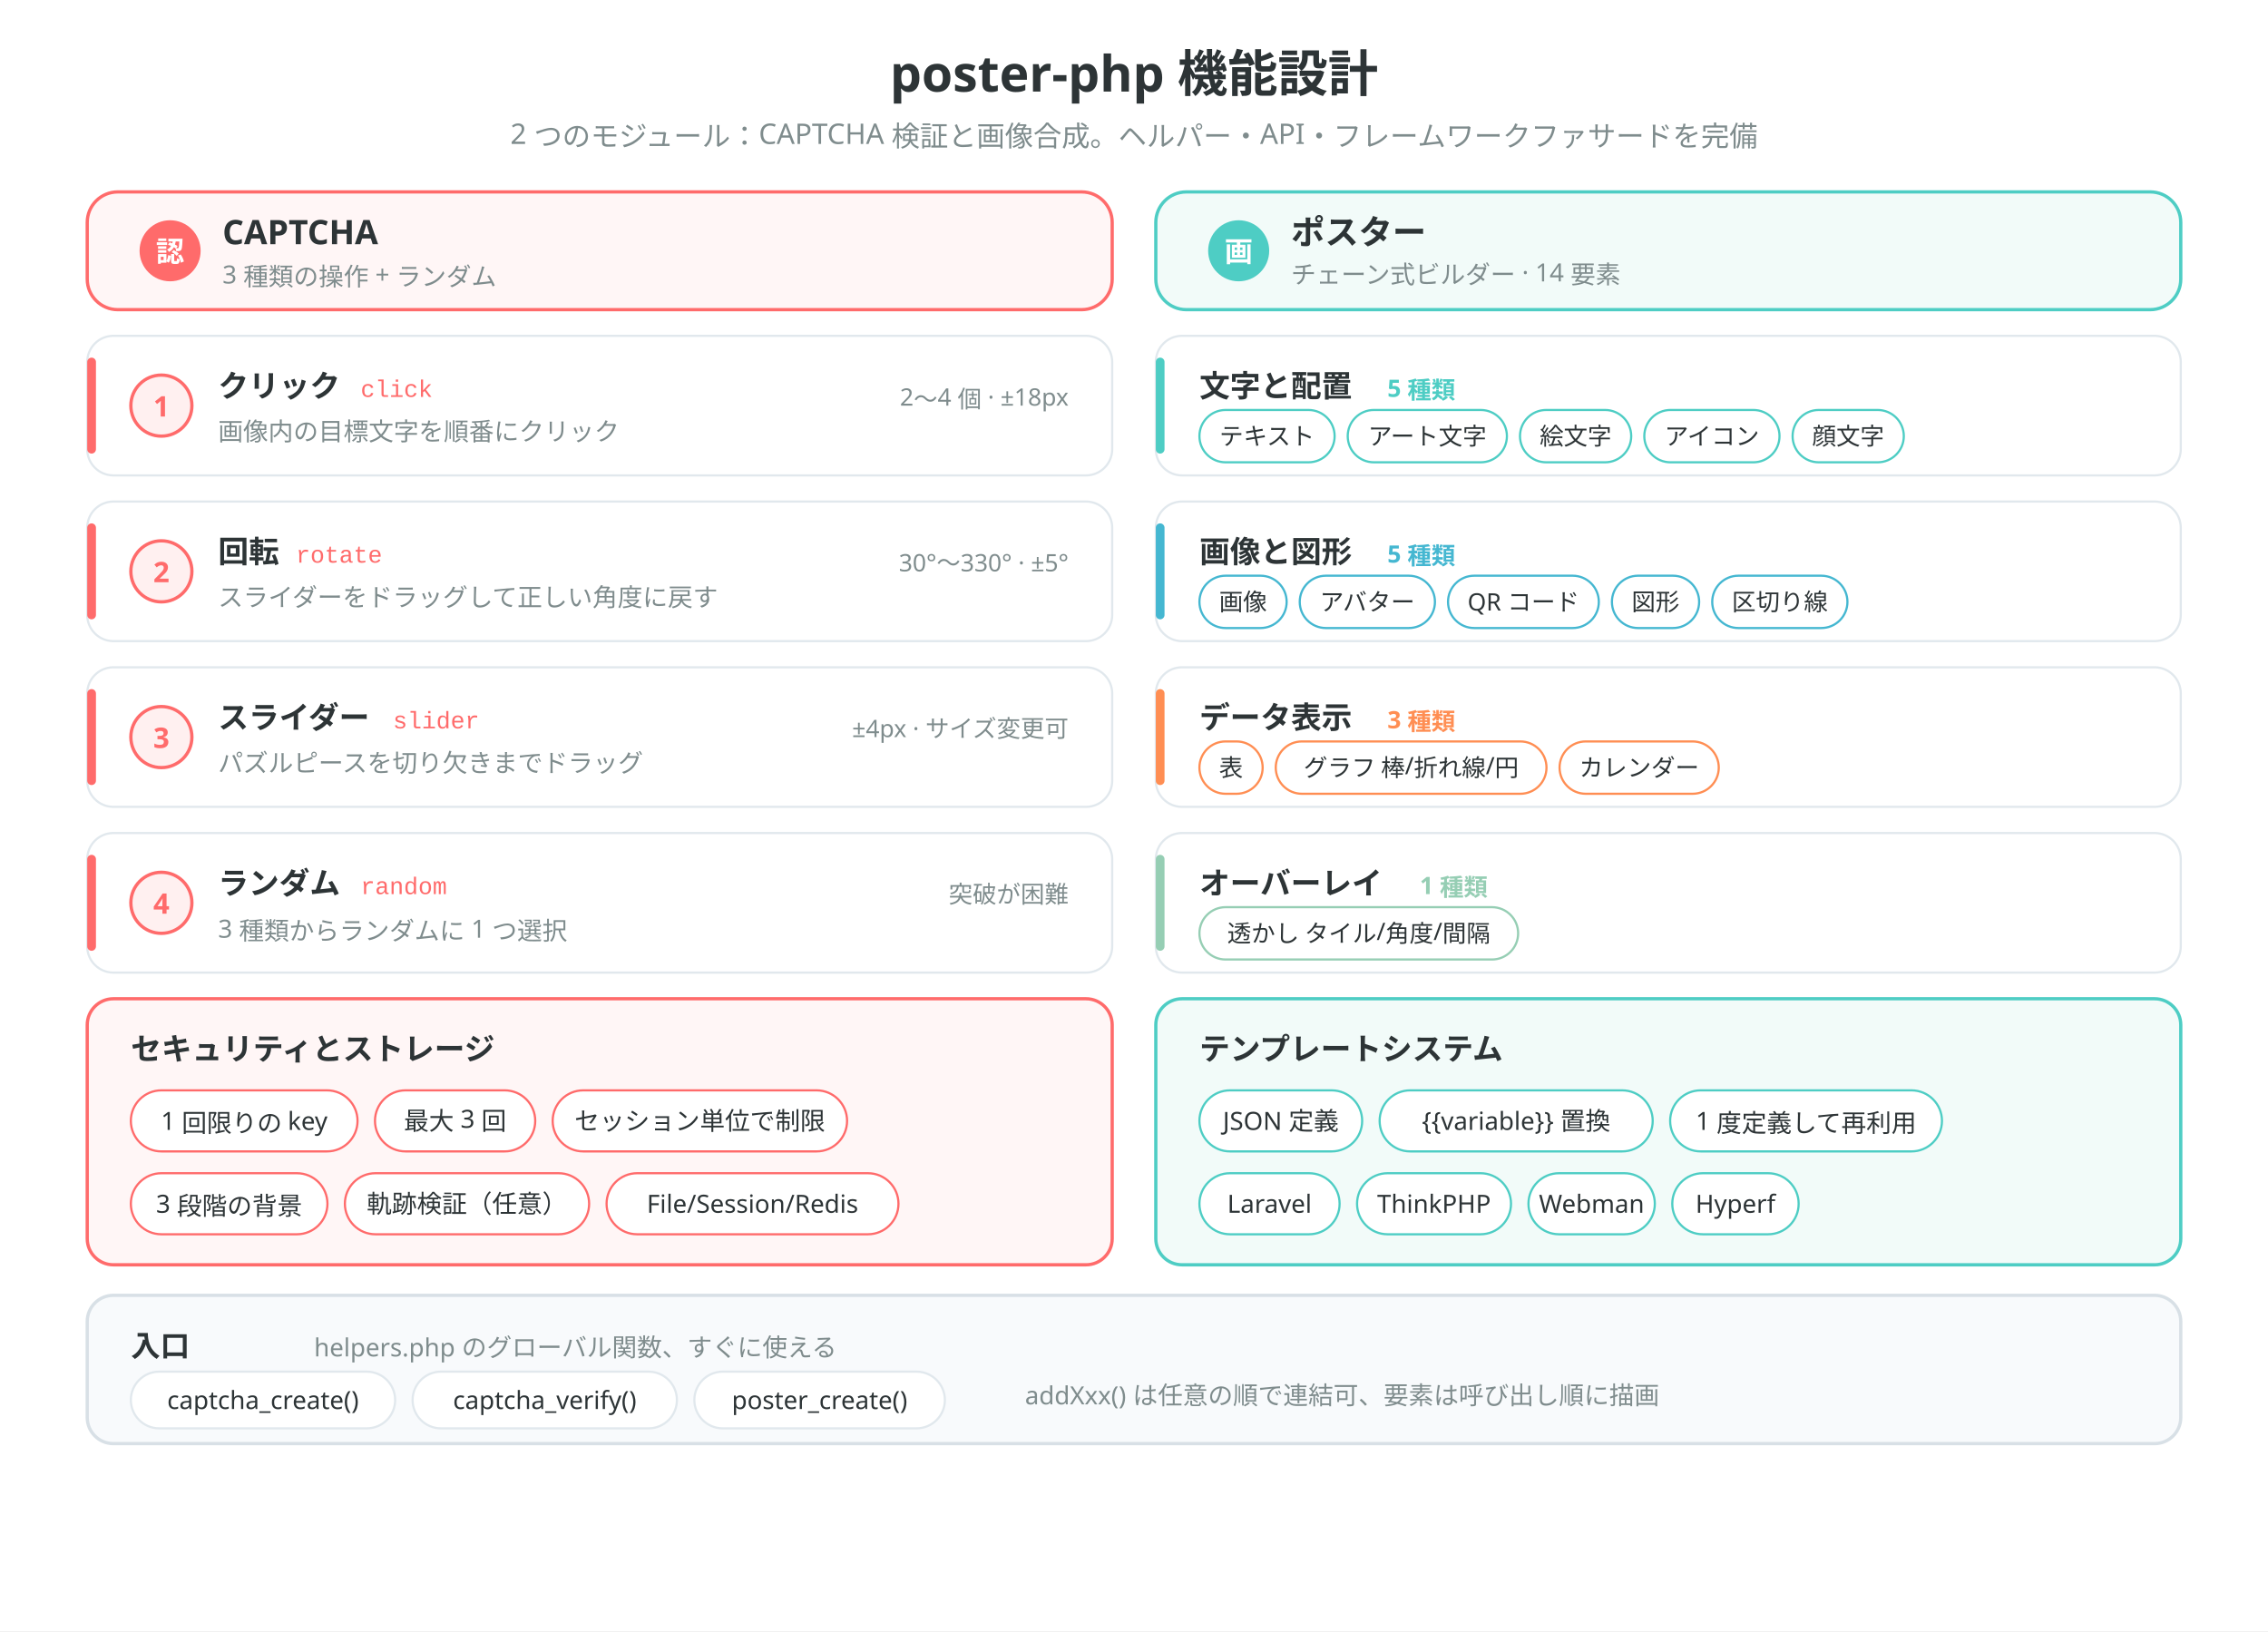
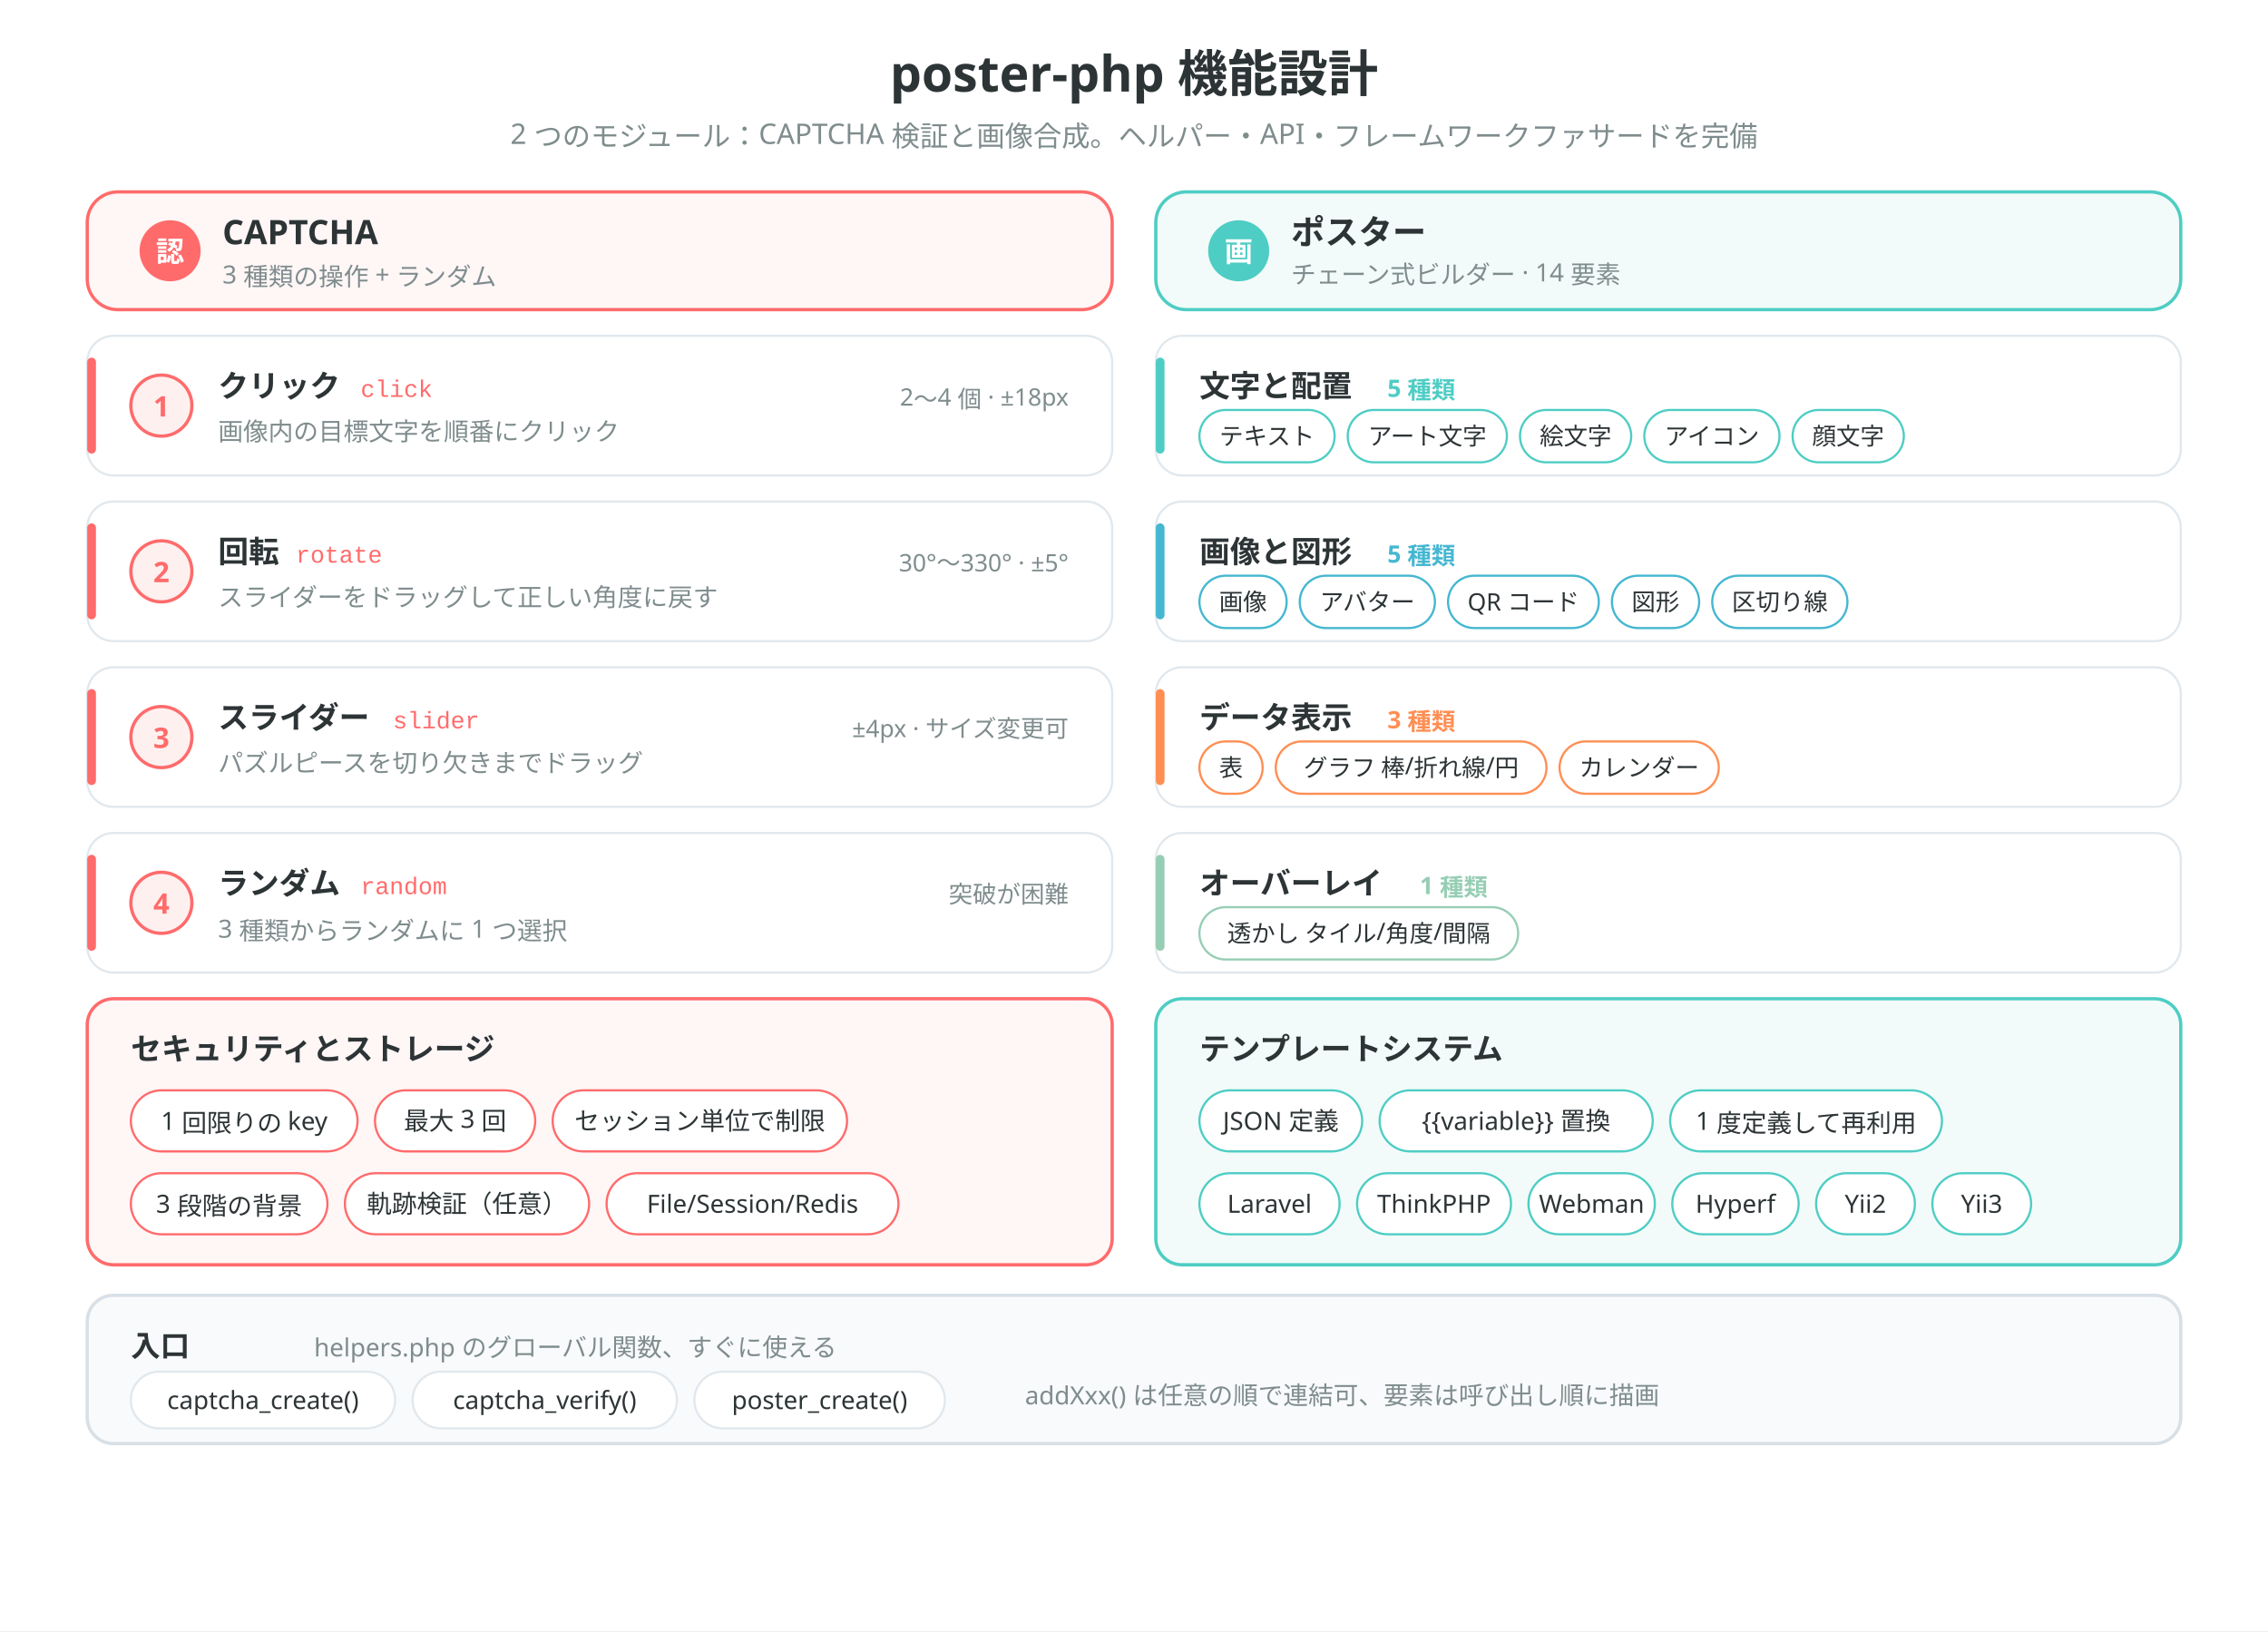
<svg xmlns="http://www.w3.org/2000/svg" viewBox="0 0 1040 748" width="1040" height="748" font-family="'Hiragino Sans','Yu Gothic','Noto Sans JP','Meiryo',sans-serif" role="img" aria-label="poster-php 機能設計">
  <defs>
    <marker id="arrow" viewBox="0 0 10 10" refX="9" refY="5" markerWidth="6" markerHeight="6" orient="auto">
      <path d="M0 0L10 5L0 10Z" fill="#B2BEC3" />
    </marker>
  </defs>
  <rect width="1040" height="748" fill="#FFFFFF" />
  <text x="520" y="42" font-size="23" fill="#2D3436" font-weight="700" text-anchor="middle">poster-php 機能設計</text>
  <text x="520" y="66" font-size="13" fill="#7F8C8D" text-anchor="middle">2 つのモジュール：CAPTCHA 検証と画像合成。ヘルパー・API・フレームワークファサードを完備</text>
  <rect x="40" y="88" width="470" height="54" rx="14" fill="#FFF6F6" stroke="#FF6B6B" stroke-width="1.5" />
  <circle cx="78" cy="115" r="14" fill="#FF6B6B" />
  <text x="78" y="120" font-size="13" fill="#FFFFFF" font-weight="700" text-anchor="middle">認</text>
  <text x="102" y="112" font-size="15.5" fill="#2D3436" font-weight="700">CAPTCHA</text>
  <text x="102" y="130" font-size="11.5" fill="#7F8C8D">3 種類の操作 + ランダム</text>
  <rect x="530" y="88" width="470" height="54" rx="14" fill="#F2FBF9" stroke="#4ECDC4" stroke-width="1.5" />
  <circle cx="568" cy="115" r="14" fill="#4ECDC4" />
  <text x="568" y="120" font-size="13" fill="#FFFFFF" font-weight="700" text-anchor="middle">画</text>
  <text x="592" y="112" font-size="15.5" fill="#2D3436" font-weight="700">ポスター</text>
  <text x="592" y="130" font-size="11.5" fill="#7F8C8D">チェーン式ビルダー · 14 要素</text>
  <rect x="40" y="154" width="470" height="64" rx="12" fill="#FFFFFF" stroke="#E1E8ED" stroke-width="1" />
  <rect x="40" y="164" width="4" height="44" rx="2" fill="#FF6B6B" />
  <circle cx="74" cy="186" r="14" fill="#FFF0F0" stroke="#FF6B6B" stroke-width="1.5" />
  <text x="74" y="191" font-size="13" fill="#FF6B6B" font-weight="700" text-anchor="middle">1</text>
  <text x="100" y="182" font-size="14" fill="#2D3436" font-weight="600">クリック</text>
  <text x="165.36" y="182" font-size="11" fill="#FF6B6B" font-family="'SFMono-Regular',Consolas,'Liberation Mono',Menlo,monospace">click</text>
  <text x="100" y="202" font-size="11.5" fill="#7F8C8D">画像内の目標文字を順番にクリック</text>
  <text x="490" y="186" font-size="11" fill="#7F8C8D" text-anchor="end">2〜4 個 · ±18px</text>
  <rect x="40" y="230" width="470" height="64" rx="12" fill="#FFFFFF" stroke="#E1E8ED" stroke-width="1" />
  <rect x="40" y="240" width="4" height="44" rx="2" fill="#FF6B6B" />
  <circle cx="74" cy="262" r="14" fill="#FFF0F0" stroke="#FF6B6B" stroke-width="1.5" />
  <text x="74" y="267" font-size="13" fill="#FF6B6B" font-weight="700" text-anchor="middle">2</text>
  <text x="100" y="258" font-size="14" fill="#2D3436" font-weight="600">回転</text>
  <text x="135.68" y="258" font-size="11" fill="#FF6B6B" font-family="'SFMono-Regular',Consolas,'Liberation Mono',Menlo,monospace">rotate</text>
  <text x="100" y="278" font-size="11.5" fill="#7F8C8D">スライダーをドラッグして正しい角度に戻す</text>
  <text x="490" y="262" font-size="11" fill="#7F8C8D" text-anchor="end">30°〜330° · ±5°</text>
  <rect x="40" y="306" width="470" height="64" rx="12" fill="#FFFFFF" stroke="#E1E8ED" stroke-width="1" />
  <rect x="40" y="316" width="4" height="44" rx="2" fill="#FF6B6B" />
  <circle cx="74" cy="338" r="14" fill="#FFF0F0" stroke="#FF6B6B" stroke-width="1.5" />
  <text x="74" y="343" font-size="13" fill="#FF6B6B" font-weight="700" text-anchor="middle">3</text>
  <text x="100" y="334" font-size="14" fill="#2D3436" font-weight="600">スライダー</text>
  <text x="180.2" y="334" font-size="11" fill="#FF6B6B" font-family="'SFMono-Regular',Consolas,'Liberation Mono',Menlo,monospace">slider</text>
  <text x="100" y="354" font-size="11.5" fill="#7F8C8D">パズルピースを切り欠きまでドラッグ</text>
  <text x="490" y="338" font-size="11" fill="#7F8C8D" text-anchor="end">±4px · サイズ変更可</text>
  <rect x="40" y="382" width="470" height="64" rx="12" fill="#FFFFFF" stroke="#E1E8ED" stroke-width="1" />
  <rect x="40" y="392" width="4" height="44" rx="2" fill="#FF6B6B" />
  <circle cx="74" cy="414" r="14" fill="#FFF0F0" stroke="#FF6B6B" stroke-width="1.5" />
  <text x="74" y="419" font-size="13" fill="#FF6B6B" font-weight="700" text-anchor="middle">4</text>
  <text x="100" y="410" font-size="14" fill="#2D3436" font-weight="600">ランダム</text>
  <text x="165.36" y="410" font-size="11" fill="#FF6B6B" font-family="'SFMono-Regular',Consolas,'Liberation Mono',Menlo,monospace">random</text>
  <text x="100" y="430" font-size="11.5" fill="#7F8C8D">3 種類からランダムに 1 つ選択</text>
  <text x="490" y="414" font-size="11" fill="#7F8C8D" text-anchor="end">突破が困難</text>
  <rect x="40" y="458" width="470" height="122" rx="12" fill="#FFF6F6" stroke="#FF6B6B" stroke-width="1.5" />
  <text x="60" y="486" font-size="14" fill="#2D3436" font-weight="700">セキュリティとストレージ</text>
  <rect x="60" y="500" width="103.95" height="28" rx="14" fill="#FFFFFF" stroke="#FF6B6B" stroke-width="1" />
  <text x="111.98" y="518.14" font-size="11.5" fill="#2D3436" text-anchor="middle">1 回限りの key</text>
  <rect x="171.95" y="500" width="73.48" height="28" rx="14" fill="#FFFFFF" stroke="#FF6B6B" stroke-width="1" />
  <text x="208.69" y="518.14" font-size="11.5" fill="#2D3436" text-anchor="middle">最大 3 回</text>
-   <rect x="253.43" y="500" width="135" height="28" rx="14" fill="#FFFFFF" stroke="#FF6B6B" stroke-width="1" />
-   <text x="320.93" y="518.14" font-size="11.5" fill="#2D3436" text-anchor="middle">セッション単位で制限</text>
+   <rect x="253.42" y="500" width="135" height="28" rx="14" fill="#FFFFFF" stroke="#FF6B6B" stroke-width="1" />
+   <text x="320.92" y="518.14" font-size="11.5" fill="#2D3436" text-anchor="middle">セッション単位で制限</text>
  <rect x="60" y="538" width="90.15" height="28" rx="14" fill="#FFFFFF" stroke="#FF6B6B" stroke-width="1" />
  <text x="105.08" y="556.14" font-size="11.5" fill="#2D3436" text-anchor="middle">3 段階の背景</text>
  <rect x="158.15" y="538" width="112" height="28" rx="14" fill="#FFFFFF" stroke="#FF6B6B" stroke-width="1" />
  <text x="214.15" y="556.14" font-size="11.5" fill="#2D3436" text-anchor="middle">軌跡検証（任意）</text>
  <rect x="278.15" y="538" width="133.85" height="28" rx="14" fill="#FFFFFF" stroke="#FF6B6B" stroke-width="1" />
  <text x="345.08" y="556.14" font-size="11.5" fill="#2D3436" text-anchor="middle">File/Session/Redis</text>
  <rect x="530" y="154" width="470" height="64" rx="12" fill="#FFFFFF" stroke="#E1E8ED" stroke-width="1" />
  <rect x="530" y="164" width="4" height="44" rx="2" fill="#4ECDC4" />
  <text x="550" y="182" font-size="14" fill="#2D3436" font-weight="600">文字と配置</text>
  <text x="636.2" y="182" font-size="11" fill="#4ECDC4" font-weight="700">5 種類</text>
  <rect x="550" y="188" width="62" height="24" rx="12" fill="#FFFFFF" stroke="#4ECDC4" stroke-width="1" />
  <text x="581" y="203.96" font-size="11" fill="#2D3436" text-anchor="middle">テキスト</text>
  <rect x="618" y="188" width="73" height="24" rx="12" fill="#FFFFFF" stroke="#4ECDC4" stroke-width="1" />
  <text x="654.5" y="203.96" font-size="11" fill="#2D3436" text-anchor="middle">アート文字</text>
  <rect x="697" y="188" width="51" height="24" rx="12" fill="#FFFFFF" stroke="#4ECDC4" stroke-width="1" />
  <text x="722.5" y="203.96" font-size="11" fill="#2D3436" text-anchor="middle">絵文字</text>
  <rect x="754" y="188" width="62" height="24" rx="12" fill="#FFFFFF" stroke="#4ECDC4" stroke-width="1" />
  <text x="785" y="203.96" font-size="11" fill="#2D3436" text-anchor="middle">アイコン</text>
  <rect x="822" y="188" width="51" height="24" rx="12" fill="#FFFFFF" stroke="#4ECDC4" stroke-width="1" />
  <text x="847.5" y="203.96" font-size="11" fill="#2D3436" text-anchor="middle">顔文字</text>
  <rect x="530" y="230" width="470" height="64" rx="12" fill="#FFFFFF" stroke="#E1E8ED" stroke-width="1" />
  <rect x="530" y="240" width="4" height="44" rx="2" fill="#45B7D1" />
  <text x="550" y="258" font-size="14" fill="#2D3436" font-weight="600">画像と図形</text>
  <text x="636.2" y="258" font-size="11" fill="#45B7D1" font-weight="700">5 種類</text>
  <rect x="550" y="264" width="40" height="24" rx="12" fill="#FFFFFF" stroke="#45B7D1" stroke-width="1" />
  <text x="570" y="279.96" font-size="11" fill="#2D3436" text-anchor="middle">画像</text>
  <rect x="596" y="264" width="62" height="24" rx="12" fill="#FFFFFF" stroke="#45B7D1" stroke-width="1" />
  <text x="627" y="279.96" font-size="11" fill="#2D3436" text-anchor="middle">アバター</text>
  <rect x="664" y="264" width="69.15" height="24" rx="12" fill="#FFFFFF" stroke="#45B7D1" stroke-width="1" />
  <text x="698.58" y="279.96" font-size="11" fill="#2D3436" text-anchor="middle">QR コード</text>
  <rect x="739.15" y="264" width="40" height="24" rx="12" fill="#FFFFFF" stroke="#45B7D1" stroke-width="1" />
  <text x="759.15" y="279.96" font-size="11" fill="#2D3436" text-anchor="middle">図形</text>
  <rect x="785.15" y="264" width="62" height="24" rx="12" fill="#FFFFFF" stroke="#45B7D1" stroke-width="1" />
  <text x="816.15" y="279.96" font-size="11" fill="#2D3436" text-anchor="middle">区切り線</text>
  <rect x="530" y="306" width="470" height="64" rx="12" fill="#FFFFFF" stroke="#E1E8ED" stroke-width="1" />
  <rect x="530" y="316" width="4" height="44" rx="2" fill="#FF8E53" />
  <text x="550" y="334" font-size="14" fill="#2D3436" font-weight="600">データ表示</text>
  <text x="636.2" y="334" font-size="11" fill="#FF8E53" font-weight="700">3 種類</text>
  <rect x="550" y="340" width="29" height="24" rx="12" fill="#FFFFFF" stroke="#FF8E53" stroke-width="1" />
  <text x="564.5" y="355.96" font-size="11" fill="#2D3436" text-anchor="middle">表</text>
  <rect x="585" y="340" width="124.15" height="24" rx="12" fill="#FFFFFF" stroke="#FF8E53" stroke-width="1" />
  <text x="647.08" y="355.96" font-size="11" fill="#2D3436" text-anchor="middle">グラフ 棒/折れ線/円</text>
  <rect x="715.15" y="340" width="73" height="24" rx="12" fill="#FFFFFF" stroke="#FF8E53" stroke-width="1" />
  <text x="751.65" y="355.96" font-size="11" fill="#2D3436" text-anchor="middle">カレンダー</text>
  <rect x="530" y="382" width="470" height="64" rx="12" fill="#FFFFFF" stroke="#E1E8ED" stroke-width="1" />
  <rect x="530" y="392" width="4" height="44" rx="2" fill="#96CEB4" />
  <text x="550" y="410" font-size="14" fill="#2D3436" font-weight="600">オーバーレイ</text>
  <text x="651.04" y="410" font-size="11" fill="#96CEB4" font-weight="700">1 種類</text>
  <rect x="550" y="416" width="146.15" height="24" rx="12" fill="#FFFFFF" stroke="#96CEB4" stroke-width="1" />
  <text x="623.08" y="431.96" font-size="11" fill="#2D3436" text-anchor="middle">透かし タイル/角度/間隔</text>
  <rect x="530" y="458" width="470" height="122" rx="12" fill="#F2FBF9" stroke="#4ECDC4" stroke-width="1.5" />
  <text x="550" y="486" font-size="14" fill="#2D3436" font-weight="700">テンプレートシステム</text>
  <rect x="550" y="500" width="74.63" height="28" rx="14" fill="#FFFFFF" stroke="#4ECDC4" stroke-width="1" />
  <text x="587.31" y="518.14" font-size="11.5" fill="#2D3436" text-anchor="middle">JSON 定義</text>
  <rect x="632.63" y="500" width="125.23" height="28" rx="14" fill="#FFFFFF" stroke="#4ECDC4" stroke-width="1" />
  <text x="695.24" y="518.14" font-size="11.5" fill="#2D3436" text-anchor="middle">{{variable}} 置換</text>
  <rect x="765.85" y="500" width="124.65" height="28" rx="14" fill="#FFFFFF" stroke="#4ECDC4" stroke-width="1" />
  <text x="828.18" y="518.14" font-size="11.5" fill="#2D3436" text-anchor="middle">1 度定義して再利用</text>
  <rect x="550" y="538" width="64.28" height="28" rx="14" fill="#FFFFFF" stroke="#4ECDC4" stroke-width="1" />
  <text x="582.14" y="556.14" font-size="11.5" fill="#2D3436" text-anchor="middle">Laravel</text>
  <rect x="622.28" y="538" width="70.6" height="28" rx="14" fill="#FFFFFF" stroke="#4ECDC4" stroke-width="1" />
-   <text x="657.58" y="556.14" font-size="11.5" fill="#2D3436" text-anchor="middle">ThinkPHP</text>
+   <text x="657.57" y="556.14" font-size="11.5" fill="#2D3436" text-anchor="middle">ThinkPHP</text>
  <rect x="700.88" y="538" width="57.95" height="28" rx="14" fill="#FFFFFF" stroke="#4ECDC4" stroke-width="1" />
  <text x="729.85" y="556.14" font-size="11.5" fill="#2D3436" text-anchor="middle">Webman</text>
  <rect x="766.83" y="538" width="57.95" height="28" rx="14" fill="#FFFFFF" stroke="#4ECDC4" stroke-width="1" />
  <text x="795.8" y="556.14" font-size="11.5" fill="#2D3436" text-anchor="middle">Hyperf</text>
+   <rect x="832.78" y="538" width="45.3" height="28" rx="14" fill="#FFFFFF" stroke="#4ECDC4" stroke-width="1" />
+   <text x="855.43" y="556.14" font-size="11.5" fill="#2D3436" text-anchor="middle">Yii2</text>
+   <rect x="886.08" y="538" width="45.3" height="28" rx="14" fill="#FFFFFF" stroke="#4ECDC4" stroke-width="1" />
+   <text x="908.73" y="556.14" font-size="11.5" fill="#2D3436" text-anchor="middle">Yii3</text>
  <rect x="40" y="594" width="960" height="68" rx="12" fill="#F8FAFC" stroke="#D8E0E6" stroke-width="1.5" />
  <text x="60" y="622" font-size="13.5" fill="#2D3436" font-weight="700">入口</text>
  <text x="144" y="622" font-size="11.5" fill="#7F8C8D">helpers.php のグローバル関数、すぐに使える</text>
  <rect x="60" y="629" width="121.2" height="26" rx="13" fill="#FFFFFF" stroke="#E1E8ED" stroke-width="1" />
  <text x="120.6" y="646.14" font-size="11.5" fill="#2D3436" text-anchor="middle">captcha_create()</text>
  <rect x="189.2" y="629" width="121.2" height="26" rx="13" fill="#FFFFFF" stroke="#E1E8ED" stroke-width="1" />
  <text x="249.8" y="646.14" font-size="11.5" fill="#2D3436" text-anchor="middle">captcha_verify()</text>
  <rect x="318.4" y="629" width="114.88" height="26" rx="13" fill="#FFFFFF" stroke="#E1E8ED" stroke-width="1" />
  <text x="375.84" y="646.14" font-size="11.5" fill="#2D3436" text-anchor="middle">poster_create()</text>
  <text x="470" y="644" font-size="11.5" fill="#7F8C8D">addXxx() は任意の順で連結可、要素は呼び出し順に描画</text>
</svg>
